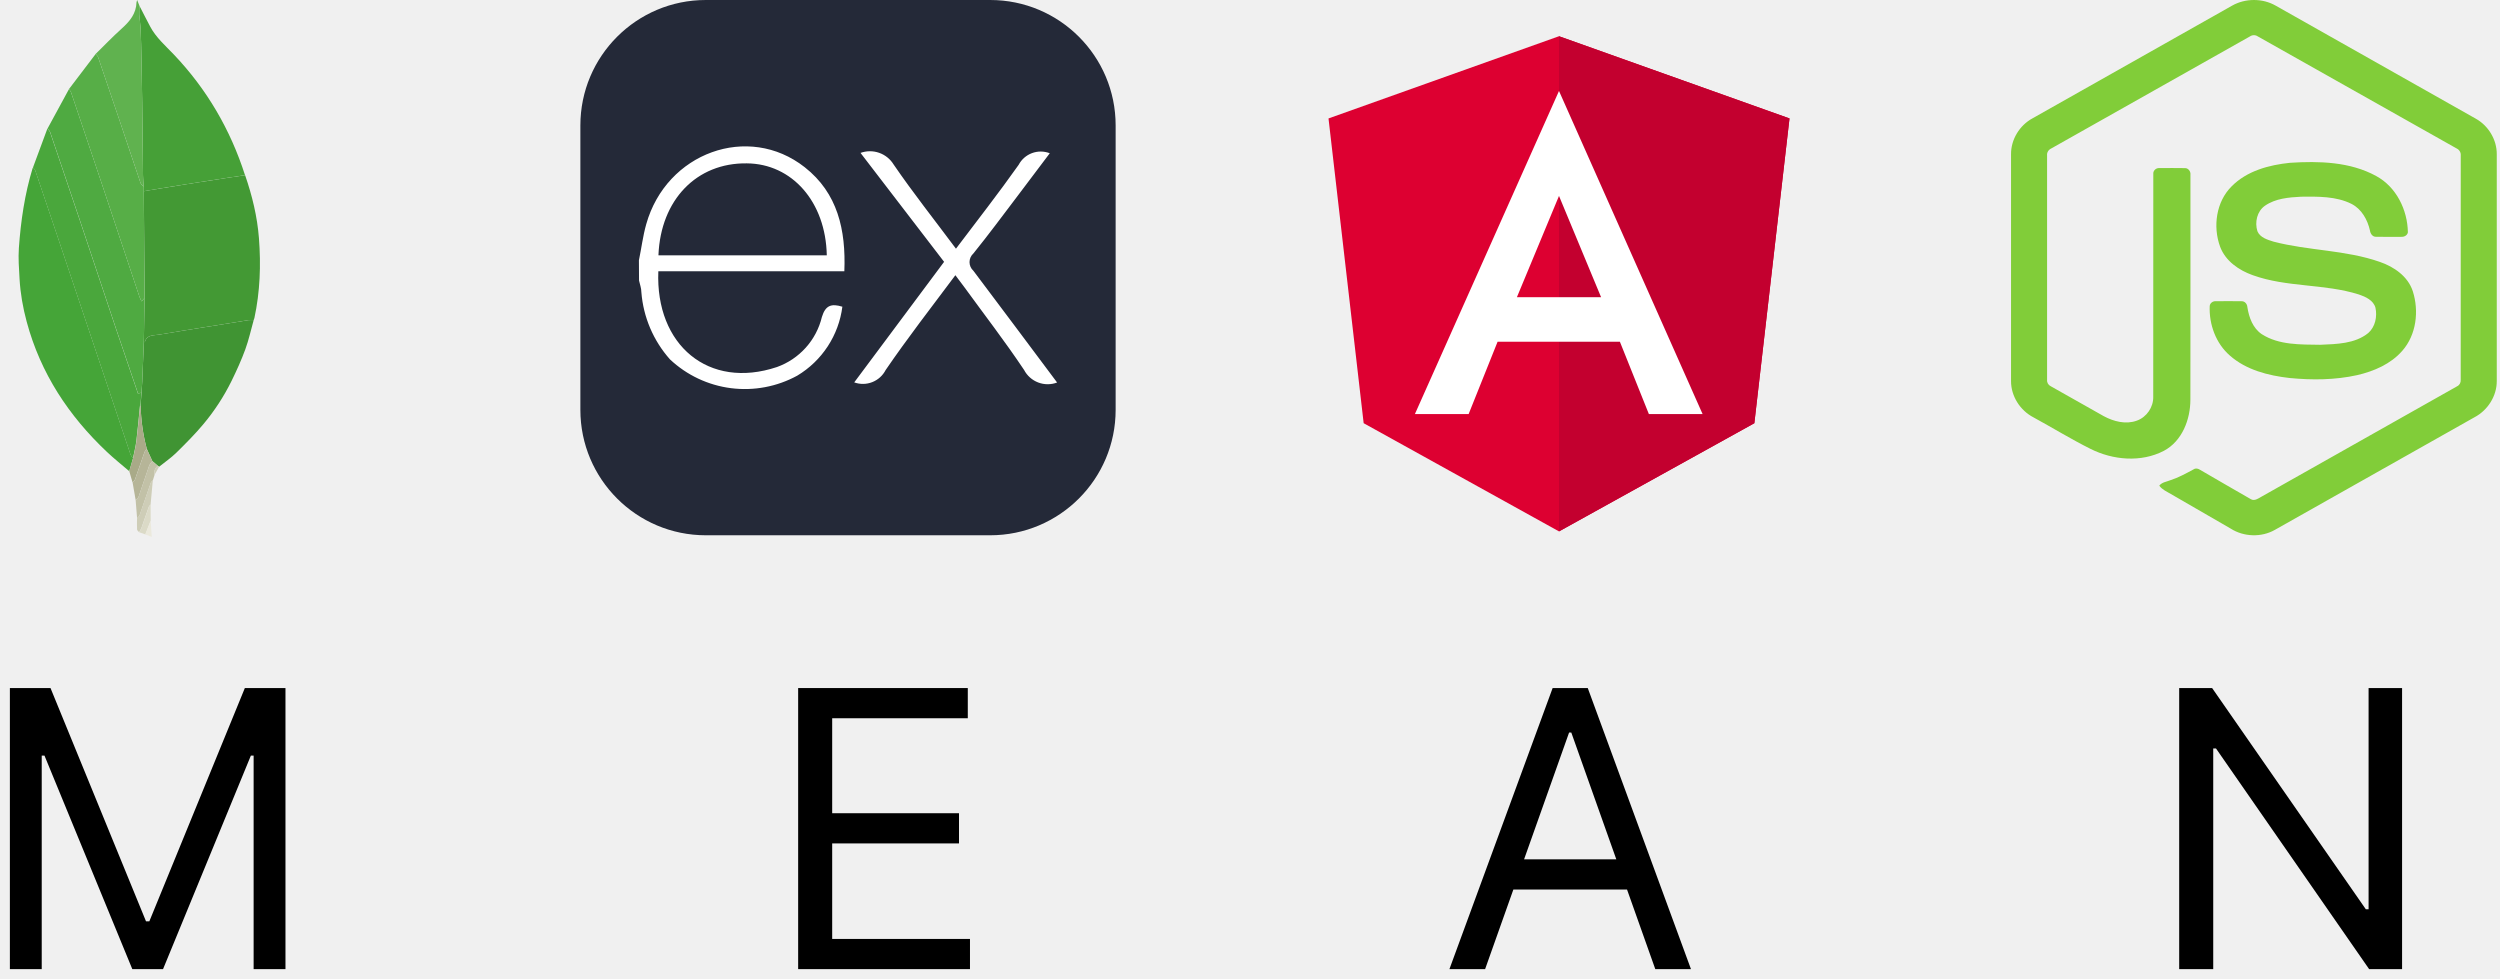
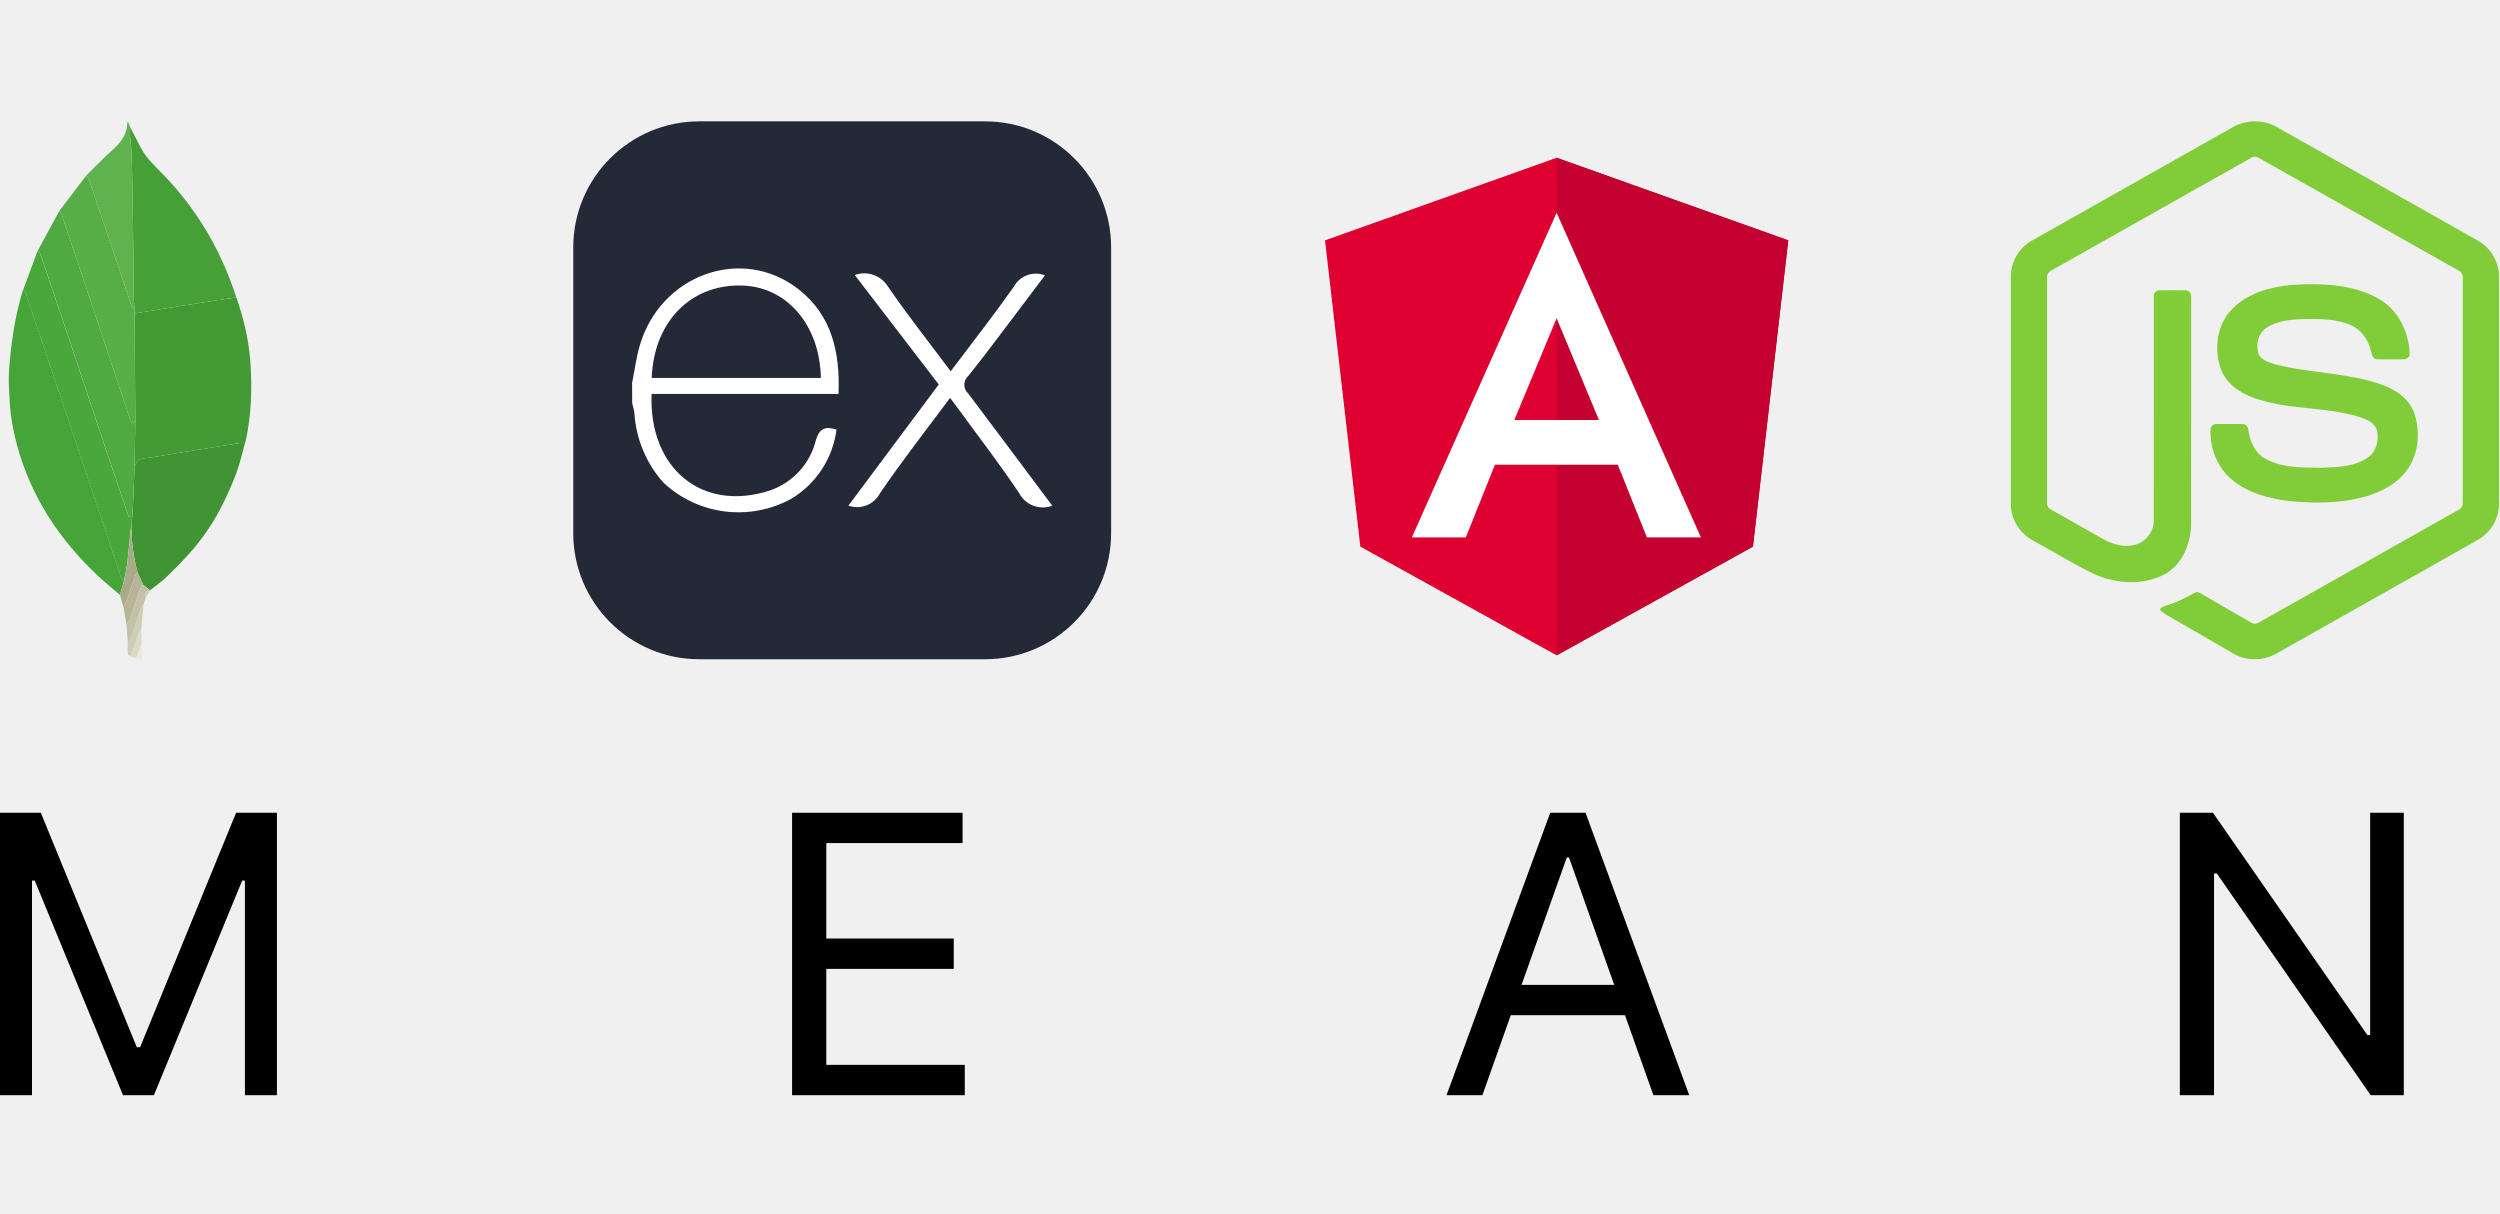
- <svg xmlns="http://www.w3.org/2000/svg" width="207" height="81" viewBox="0 0 207 81" fill="none">
-   <path d="M184.808 0.473C185.907 -0.156 187.339 -0.159 188.437 0.473C193.961 3.594 199.486 6.711 205.009 9.834C206.048 10.419 206.743 11.575 206.732 12.772V31.551C206.74 32.797 205.977 33.981 204.881 34.553C199.375 37.657 193.872 40.765 188.367 43.869C187.246 44.511 185.785 44.461 184.699 43.767C183.048 42.81 181.395 41.858 179.744 40.902C179.406 40.701 179.026 40.541 178.788 40.214C178.999 39.93 179.375 39.895 179.681 39.771C180.37 39.552 181.003 39.2 181.636 38.859C181.796 38.749 181.991 38.791 182.145 38.889C183.556 39.699 184.955 40.532 186.372 41.333C186.674 41.508 186.98 41.276 187.238 41.132C192.641 38.078 198.05 35.036 203.452 31.982C203.652 31.886 203.763 31.673 203.747 31.454C203.75 25.259 203.747 19.063 203.749 12.868C203.771 12.62 203.628 12.391 203.403 12.289C197.916 9.199 192.432 6.105 186.946 3.014C186.851 2.949 186.739 2.914 186.623 2.913C186.508 2.913 186.395 2.948 186.3 3.013C180.814 6.105 175.331 9.202 169.846 12.292C169.621 12.394 169.471 12.619 169.498 12.868C169.499 19.063 169.498 25.259 169.498 31.455C169.488 31.562 169.512 31.669 169.565 31.762C169.618 31.856 169.699 31.93 169.796 31.976C171.26 32.806 172.726 33.63 174.191 34.458C175.016 34.902 176.029 35.166 176.938 34.826C177.741 34.538 178.303 33.719 178.288 32.867C178.295 26.709 178.284 20.549 178.293 14.391C178.273 14.118 178.533 13.892 178.798 13.918C179.502 13.913 180.206 13.908 180.91 13.92C181.203 13.913 181.405 14.207 181.369 14.483C181.366 20.68 181.377 26.878 181.364 33.076C181.366 34.728 180.687 36.525 179.16 37.333C177.278 38.308 174.951 38.101 173.092 37.166C171.482 36.363 169.946 35.415 168.365 34.554C167.266 33.985 166.506 32.797 166.514 31.551V12.772C166.502 11.55 167.225 10.373 168.296 9.796C173.801 6.69 179.305 3.581 184.808 0.473Z" fill="#81CD39" />
-   <path d="M189.612 13.48C192.013 13.326 194.583 13.389 196.744 14.572C198.417 15.478 199.344 17.38 199.373 19.239C199.327 19.489 199.065 19.628 198.825 19.61C198.129 19.609 197.432 19.62 196.736 19.606C196.44 19.617 196.268 19.345 196.231 19.083C196.031 18.194 195.546 17.314 194.709 16.884C193.424 16.241 191.935 16.274 190.534 16.287C189.511 16.341 188.412 16.43 187.545 17.031C186.88 17.487 186.678 18.407 186.915 19.147C187.139 19.679 187.753 19.851 188.255 20.009C191.149 20.766 194.215 20.69 197.053 21.686C198.228 22.092 199.377 22.881 199.779 24.112C200.306 25.761 200.075 27.731 198.902 29.055C197.95 30.144 196.565 30.737 195.183 31.059C193.344 31.469 191.436 31.48 189.569 31.298C187.814 31.098 185.987 30.636 184.632 29.44C183.473 28.434 182.907 26.866 182.963 25.353C182.976 25.097 183.231 24.919 183.476 24.94C184.177 24.934 184.879 24.932 185.58 24.941C185.86 24.921 186.068 25.163 186.082 25.427C186.212 26.274 186.53 27.163 187.269 27.666C188.694 28.585 190.484 28.522 192.116 28.548C193.468 28.488 194.987 28.47 196.09 27.576C196.673 27.066 196.845 26.213 196.688 25.479C196.517 24.86 195.869 24.571 195.312 24.382C192.456 23.479 189.356 23.807 186.527 22.785C185.379 22.379 184.268 21.612 183.827 20.432C183.212 18.762 183.494 16.697 184.79 15.418C186.054 14.146 187.878 13.656 189.612 13.48Z" fill="#81CD39" />
-   <path d="M81.988 0H58.442C52.705 0 48.055 4.651 48.055 10.388V33.933C48.055 39.67 52.705 44.321 58.442 44.321H81.988C87.725 44.321 92.375 39.67 92.375 33.933V10.388C92.375 4.651 87.725 0 81.988 0Z" fill="#242938" />
-   <path d="M87.528 31.672C87.024 31.862 86.467 31.862 85.964 31.67C85.46 31.479 85.044 31.109 84.794 30.632C83.225 28.283 81.492 26.04 79.827 23.749L79.105 22.787C77.122 25.443 75.139 27.994 73.329 30.642C73.094 31.098 72.7 31.453 72.222 31.641C71.743 31.829 71.213 31.836 70.73 31.662L78.171 21.68L71.25 12.66C71.748 12.48 72.293 12.477 72.793 12.653C73.293 12.828 73.717 13.171 73.993 13.622C75.601 15.971 77.382 18.214 79.153 20.592C80.934 18.233 82.695 15.981 84.342 13.651C84.579 13.202 84.972 12.856 85.448 12.678C85.924 12.501 86.448 12.505 86.921 12.689L84.236 16.25C83.032 17.839 81.848 19.437 80.597 20.986C80.496 21.077 80.415 21.187 80.36 21.311C80.305 21.434 80.276 21.568 80.276 21.704C80.276 21.839 80.305 21.973 80.36 22.096C80.415 22.22 80.496 22.331 80.597 22.421C82.898 25.472 85.179 28.533 87.528 31.672ZM52.902 21.554C53.105 20.592 53.23 19.543 53.509 18.561C55.174 12.641 61.961 10.176 66.629 13.844C69.363 15.991 70.047 19.032 69.912 22.459H54.51C54.26 28.582 58.678 32.278 64.329 30.391C65.245 30.064 66.066 29.512 66.716 28.788C67.367 28.064 67.826 27.189 68.054 26.242C68.352 25.28 68.834 25.116 69.748 25.395C69.598 26.567 69.183 27.69 68.536 28.678C67.889 29.667 67.027 30.496 66.013 31.104C64.339 32.019 62.417 32.382 60.524 32.14C58.631 31.898 56.863 31.064 55.473 29.756C54.097 28.209 53.266 26.255 53.105 24.192C53.105 23.865 52.979 23.537 52.912 23.229C52.906 22.671 52.902 22.113 52.902 21.554ZM54.529 21.14H68.458C68.372 16.703 65.57 13.555 61.836 13.526C57.677 13.469 54.703 16.549 54.52 21.121L54.529 21.14Z" fill="white" />
-   <path fill-rule="evenodd" clip-rule="evenodd" d="M20.295 14.507C20.88 16.199 21.301 17.927 21.44 19.717C21.612 21.938 21.534 24.145 21.065 26.329L21.005 26.504C20.858 26.505 20.708 26.486 20.564 26.508C19.351 26.699 18.139 26.897 16.927 27.093C15.673 27.297 14.419 27.492 13.168 27.708C12.725 27.785 12.176 27.694 11.997 28.306L11.911 28.335L11.972 24.672L11.91 15.832L12.494 15.732C13.449 15.576 14.404 15.417 15.36 15.265C16.5 15.084 17.642 14.908 18.783 14.731C19.287 14.654 19.791 14.582 20.295 14.507Z" fill="#439934" />
-   <path fill-rule="evenodd" clip-rule="evenodd" d="M10.701 39.015C10.085 38.486 9.447 37.979 8.857 37.422C5.68 34.426 3.356 30.898 2.212 26.646C1.896 25.476 1.686 24.286 1.618 23.077C1.571 22.231 1.503 21.377 1.563 20.535C1.722 18.296 2.046 16.078 2.702 13.921L2.738 13.871C2.802 13.956 2.894 14.031 2.926 14.127C3.568 16.015 4.204 17.904 4.837 19.795C6.826 25.736 8.813 31.678 10.805 37.618C10.844 37.734 10.945 37.829 11.018 37.933L10.701 39.015Z" fill="#45A538" />
-   <path fill-rule="evenodd" clip-rule="evenodd" d="M20.288 14.506C19.784 14.581 19.279 14.654 18.776 14.731C17.635 14.908 16.493 15.084 15.353 15.265C14.397 15.417 13.443 15.575 12.487 15.732L11.903 15.832L11.899 15.451C11.879 15.138 11.847 14.825 11.842 14.512L11.777 8.522C11.762 7.273 11.739 6.023 11.713 4.774C11.701 3.998 11.678 3.222 11.646 2.446C11.627 2.029 11.56 1.615 11.533 1.198C11.517 0.958 11.538 0.717 11.544 0.477C11.841 1.053 12.133 1.635 12.439 2.207C12.922 3.112 13.693 3.779 14.387 4.507C17.128 7.385 19.075 10.728 20.288 14.506Z" fill="#46A037" />
-   <path fill-rule="evenodd" clip-rule="evenodd" d="M11.911 28.336L11.997 28.307C12.176 27.694 12.724 27.785 13.168 27.709C14.419 27.492 15.673 27.297 16.927 27.094C18.139 26.898 19.351 26.7 20.564 26.509C20.708 26.486 20.858 26.505 21.005 26.505C20.778 27.314 20.599 28.141 20.312 28.927C19.985 29.82 19.59 30.691 19.171 31.545C18.542 32.819 17.765 34.013 16.855 35.103C16.155 35.944 15.376 36.722 14.595 37.49C14.162 37.914 13.654 38.26 13.18 38.642L13.056 38.558L12.614 38.18L12.157 37.176C11.844 36.005 11.673 34.801 11.648 33.59L11.657 33.386L11.72 32.501C11.74 32.199 11.768 31.898 11.781 31.596C11.826 30.51 11.867 29.423 11.911 28.336Z" fill="#409433" />
-   <path fill-rule="evenodd" clip-rule="evenodd" d="M11.909 28.335C11.866 29.422 11.825 30.509 11.779 31.596C11.766 31.899 11.739 32.2 11.717 32.502L11.439 32.607C10.82 30.784 10.2 28.98 9.594 27.172C8.591 24.18 7.601 21.183 6.6 18.19C5.792 15.775 4.978 13.361 4.158 10.949C4.12 10.837 4.01 10.748 3.934 10.648L5.718 7.367C5.78 7.473 5.86 7.573 5.899 7.688C6.724 10.13 7.548 12.574 8.365 15.02C9.428 18.202 10.484 21.386 11.546 24.569C11.589 24.696 11.658 24.813 11.725 24.956L11.97 24.672L11.909 28.335Z" fill="#4FAA41" />
-   <path fill-rule="evenodd" clip-rule="evenodd" d="M3.923 10.648C4 10.748 4.11 10.837 4.148 10.949C4.968 13.361 5.782 15.775 6.59 18.19C7.591 21.183 8.581 24.18 9.584 27.172C10.19 28.98 10.809 30.784 11.429 32.607L11.707 32.502L11.645 33.386L11.588 33.59C11.491 34.558 11.409 35.528 11.291 36.495C11.232 36.979 11.106 37.454 11.01 37.933C10.938 37.829 10.836 37.734 10.797 37.618C8.804 31.678 6.818 25.736 4.829 19.795C4.196 17.904 3.559 16.015 2.918 14.127C2.886 14.031 2.794 13.956 2.73 13.871L3.923 10.648Z" fill="#4AA73C" />
-   <path fill-rule="evenodd" clip-rule="evenodd" d="M11.968 24.672L11.724 24.956C11.657 24.814 11.587 24.697 11.545 24.57C10.483 21.387 9.427 18.203 8.364 15.02C7.546 12.575 6.724 10.131 5.898 7.688C5.859 7.574 5.778 7.474 5.717 7.367L7.924 4.465C7.993 4.557 8.092 4.64 8.128 4.744C8.741 6.538 9.348 8.334 9.952 10.131C10.516 11.809 11.071 13.49 11.642 15.165C11.68 15.277 11.813 15.357 11.902 15.452L11.907 15.833L11.968 24.672Z" fill="#57AE47" />
-   <path fill-rule="evenodd" clip-rule="evenodd" d="M11.9 15.451C11.811 15.357 11.678 15.277 11.64 15.165C11.07 13.489 10.514 11.809 9.95 10.13C9.347 8.333 8.739 6.538 8.127 4.744C8.091 4.639 7.992 4.557 7.922 4.464C8.639 3.761 9.335 3.033 10.081 2.363C10.745 1.767 11.278 1.129 11.303 0.188L11.356 0L11.545 0.476C11.54 0.717 11.518 0.958 11.534 1.198C11.561 1.614 11.629 2.029 11.647 2.445C11.682 3.221 11.699 3.997 11.715 4.774C11.74 6.023 11.763 7.272 11.778 8.522L11.843 14.512C11.848 14.825 11.881 15.139 11.9 15.451Z" fill="#60B24F" />
-   <path fill-rule="evenodd" clip-rule="evenodd" d="M11.02 37.933C11.116 37.454 11.243 36.979 11.302 36.495C11.42 35.529 11.502 34.558 11.599 33.59L11.623 33.586L11.647 33.591C11.672 34.802 11.842 36.006 12.155 37.177C12.091 37.262 12.001 37.337 11.966 37.432C11.701 38.179 11.451 38.933 11.185 39.679C11.149 39.782 11.047 39.861 10.976 39.95L10.703 39.015L11.02 37.933Z" fill="#A9AA88" />
-   <path fill-rule="evenodd" clip-rule="evenodd" d="M10.979 39.951C11.05 39.861 11.152 39.782 11.188 39.68C11.454 38.933 11.704 38.179 11.969 37.432C12.003 37.337 12.094 37.262 12.158 37.177L12.616 38.181C12.525 38.309 12.4 38.425 12.35 38.567L11.474 41.14C11.438 41.244 11.315 41.316 11.232 41.404L10.979 39.951Z" fill="#B6B598" />
-   <path fill-rule="evenodd" clip-rule="evenodd" d="M11.23 41.403C11.313 41.316 11.436 41.243 11.472 41.14L12.348 38.567C12.398 38.424 12.524 38.308 12.614 38.18L13.056 38.558C12.843 38.769 12.724 39.014 12.796 39.322L12.661 39.763C12.6 39.838 12.511 39.904 12.481 39.99C12.175 40.866 11.884 41.747 11.575 42.623C11.536 42.733 11.428 42.821 11.352 42.919L11.23 41.403Z" fill="#C2C1A7" />
-   <path fill-rule="evenodd" clip-rule="evenodd" d="M11.346 42.918C11.422 42.82 11.53 42.732 11.569 42.622C11.877 41.746 12.169 40.865 12.475 39.989C12.505 39.903 12.593 39.838 12.654 39.762L12.469 41.783C12.419 41.84 12.348 41.89 12.324 41.956L11.706 43.726C11.663 43.846 11.58 43.954 11.515 44.067C11.457 43.992 11.354 43.919 11.349 43.841C11.331 43.534 11.344 43.226 11.346 42.918Z" fill="#CECDB7" />
-   <path fill-rule="evenodd" clip-rule="evenodd" d="M11.52 44.069C11.584 43.956 11.667 43.848 11.711 43.727L12.328 41.958C12.352 41.891 12.424 41.841 12.473 41.784L12.478 43.111L12.034 44.249L11.52 44.069Z" fill="#DBDAC7" />
-   <path fill-rule="evenodd" clip-rule="evenodd" d="M12.027 44.249L12.472 43.11L12.563 44.457L12.027 44.249Z" fill="#EBE9DC" />
-   <path fill-rule="evenodd" clip-rule="evenodd" d="M12.792 39.322C12.721 39.014 12.839 38.77 13.053 38.558L13.176 38.642L12.792 39.322Z" fill="#CECDB7" />
-   <path fill-rule="evenodd" clip-rule="evenodd" d="M11.644 33.593L11.62 33.589L11.596 33.593L11.653 33.386L11.644 33.593Z" fill="#4FAA41" />
-   <path d="M129.085 3L110 9.807L112.911 35.041L129.085 44L145.26 35.041L148.171 9.806L129.085 3Z" fill="#DD0031" />
-   <path d="M129.086 3V7.551V7.531V44L145.261 35.041L148.171 9.806L129.086 3Z" fill="#C3002F" />
-   <path d="M129.085 7.531L117.154 34.283H121.603L124 28.296H134.127L136.526 34.283H140.974L129.085 7.531ZM132.569 24.606H125.6L129.085 16.222L132.569 24.606Z" fill="white" />
-   <path d="M0.818 56.971H4.182L12.091 76.289H12.364L20.273 56.971H23.637V80.244H21V62.562H20.773L13.5 80.244H10.955L3.682 62.562H3.455V80.244H0.818V56.971Z" fill="black" />
-   <path d="M66.087 80.244V56.971H80.133V59.471H68.905V67.335H79.405V69.835H68.905V77.744H80.314V80.244H66.087Z" fill="black" />
-   <path d="M122.967 80.244H120.012L128.558 56.971H131.467L140.012 80.244H137.058L130.103 60.653H129.921L122.967 80.244ZM124.058 71.153H135.967V73.653H124.058V71.153Z" fill="black" />
-   <path d="M198.892 56.971V80.244H196.164L183.483 61.971H183.255V80.244H180.437V56.971H183.164L195.892 75.289H196.119V56.971H198.892Z" fill="black" />
+ <svg xmlns="http://www.w3.org/2000/svg" width="206" height="100" viewBox="0 0 206 100" fill="none">
+   <path d="M183.99 10.473C185.089 9.844 186.52 9.841 187.618 10.473C193.142 13.594 198.668 16.711 204.191 19.834C205.23 20.419 205.925 21.575 205.914 22.772V41.551C205.922 42.798 205.158 43.981 204.062 44.553C198.557 47.657 193.054 50.765 187.549 53.869C186.427 54.511 184.967 54.461 183.88 53.767C182.23 52.81 180.576 51.858 178.926 50.902C178.588 50.701 178.208 50.541 177.97 50.214C178.18 49.93 178.557 49.895 178.863 49.771C179.552 49.552 180.185 49.2 180.817 48.859C180.978 48.749 181.173 48.791 181.326 48.889C182.738 49.699 184.137 50.532 185.553 51.333C185.855 51.508 186.161 51.276 186.419 51.132C191.822 48.078 197.232 45.036 202.634 41.982C202.834 41.886 202.945 41.673 202.928 41.454C202.932 35.259 202.929 29.063 202.93 22.868C202.953 22.62 202.809 22.391 202.584 22.289C197.098 19.199 191.614 16.105 186.128 13.014C186.033 12.949 185.92 12.914 185.805 12.913C185.69 12.913 185.577 12.948 185.482 13.013C179.996 16.105 174.513 19.202 169.027 22.292C168.803 22.394 168.653 22.619 168.679 22.868C168.68 29.063 168.679 35.259 168.679 41.455C168.67 41.562 168.693 41.669 168.747 41.762C168.8 41.856 168.881 41.93 168.978 41.976C170.442 42.806 171.907 43.63 173.372 44.458C174.198 44.902 175.211 45.166 176.12 44.826C176.922 44.538 177.485 43.719 177.469 42.867C177.477 36.709 177.466 30.549 177.475 24.391C177.455 24.118 177.714 23.892 177.98 23.918C178.684 23.913 179.388 23.908 180.091 23.92C180.385 23.913 180.587 24.207 180.551 24.483C180.548 30.68 180.558 36.878 180.546 43.076C180.548 44.728 179.869 46.525 178.341 47.333C176.459 48.308 174.133 48.101 172.273 47.166C170.664 46.363 169.127 45.415 167.546 44.554C166.447 43.985 165.688 42.797 165.695 41.551V22.772C165.684 21.55 166.406 20.373 167.477 19.797C172.982 16.69 178.486 13.581 183.99 10.473Z" fill="#81CD39" />
+   <path d="M188.794 23.48C191.195 23.326 193.765 23.389 195.925 24.572C197.598 25.478 198.526 27.38 198.555 29.239C198.508 29.489 198.246 29.628 198.007 29.61C197.311 29.609 196.614 29.62 195.917 29.606C195.622 29.617 195.45 29.345 195.413 29.083C195.213 28.194 194.728 27.314 193.891 26.884C192.606 26.241 191.117 26.274 189.716 26.287C188.693 26.341 187.593 26.43 186.727 27.031C186.062 27.487 185.86 28.407 186.097 29.147C186.321 29.679 186.935 29.851 187.437 30.009C190.33 30.766 193.396 30.69 196.234 31.686C197.41 32.092 198.559 32.881 198.961 34.112C199.487 35.761 199.257 37.731 198.083 39.055C197.132 40.144 195.747 40.737 194.365 41.059C192.526 41.469 190.618 41.48 188.751 41.298C186.996 41.097 185.168 40.636 183.813 39.44C182.654 38.434 182.088 36.866 182.144 35.353C182.158 35.097 182.412 34.919 182.657 34.94C183.359 34.934 184.06 34.932 184.762 34.941C185.042 34.921 185.25 35.163 185.264 35.427C185.393 36.274 185.712 37.163 186.451 37.666C187.876 38.585 189.665 38.522 191.298 38.548C192.65 38.488 194.168 38.47 195.272 37.576C195.854 37.066 196.027 36.213 195.869 35.479C195.699 34.86 195.051 34.571 194.494 34.382C191.638 33.479 188.537 33.807 185.709 32.785C184.56 32.379 183.45 31.612 183.009 30.432C182.393 28.762 182.675 26.697 183.971 25.418C185.235 24.146 187.059 23.656 188.794 23.48Z" fill="#81CD39" />
+   <path d="M81.169 10H57.624C51.887 10 47.236 14.651 47.236 20.388V43.933C47.236 49.67 51.887 54.321 57.624 54.321H81.169C86.906 54.321 91.557 49.67 91.557 43.933V20.388C91.557 14.651 86.906 10 81.169 10Z" fill="#242938" />
+   <path d="M86.71 41.672C86.206 41.862 85.649 41.862 85.145 41.67C84.642 41.479 84.225 41.109 83.976 40.632C82.407 38.283 80.674 36.04 79.009 33.749L78.287 32.787C76.303 35.443 74.32 37.994 72.511 40.642C72.275 41.098 71.882 41.453 71.403 41.641C70.925 41.829 70.395 41.836 69.912 41.662L77.353 31.68L70.431 22.66C70.93 22.48 71.475 22.477 71.975 22.653C72.475 22.828 72.898 23.171 73.175 23.622C74.783 25.971 76.564 28.214 78.335 30.592C80.116 28.233 81.877 25.981 83.523 23.651C83.76 23.202 84.154 22.856 84.63 22.678C85.106 22.501 85.63 22.505 86.103 22.689L83.417 26.25C82.214 27.839 81.03 29.437 79.779 30.986C79.678 31.077 79.597 31.187 79.542 31.311C79.487 31.434 79.458 31.568 79.458 31.704C79.458 31.839 79.487 31.973 79.542 32.096C79.597 32.22 79.678 32.331 79.779 32.421C82.079 35.472 84.361 38.533 86.71 41.672ZM52.084 31.554C52.286 30.592 52.411 29.543 52.691 28.561C54.356 22.641 61.142 20.176 65.811 23.844C68.545 25.991 69.228 29.032 69.094 32.459H53.692C53.441 38.582 57.86 42.278 63.51 40.391C64.427 40.063 65.247 39.513 65.898 38.788C66.548 38.064 67.008 37.189 67.236 36.242C67.534 35.28 68.015 35.116 68.93 35.395C68.779 36.567 68.365 37.69 67.718 38.678C67.071 39.667 66.209 40.496 65.195 41.104C63.52 42.019 61.599 42.382 59.706 42.14C57.813 41.898 56.044 41.064 54.654 39.756C53.279 38.209 52.447 36.255 52.286 34.192C52.286 33.865 52.161 33.537 52.094 33.229C52.087 32.671 52.084 32.113 52.084 31.554ZM53.711 31.14H67.64C67.553 26.703 64.752 23.555 61.017 23.526C56.859 23.468 53.884 26.549 53.701 31.121L53.711 31.14Z" fill="white" />
+   <path fill-rule="evenodd" clip-rule="evenodd" d="M19.477 24.507C20.062 26.199 20.483 27.927 20.622 29.717C20.793 31.938 20.715 34.145 20.247 36.33L20.186 36.504C20.04 36.505 19.89 36.486 19.746 36.508C18.533 36.699 17.321 36.897 16.108 37.093C14.855 37.297 13.601 37.492 12.35 37.708C11.906 37.785 11.358 37.694 11.179 38.306L11.093 38.335L11.153 34.672L11.092 25.832L11.676 25.732C12.631 25.576 13.585 25.417 14.541 25.265C15.682 25.084 16.823 24.908 17.964 24.731C18.468 24.654 18.973 24.582 19.477 24.507Z" fill="#439934" />
+   <path fill-rule="evenodd" clip-rule="evenodd" d="M9.882 49.015C9.266 48.486 8.629 47.979 8.039 47.422C4.862 44.426 2.538 40.898 1.393 36.646C1.078 35.476 0.868 34.286 0.8 33.077C0.752 32.231 0.684 31.377 0.744 30.535C0.903 28.296 1.227 26.078 1.884 23.921L1.92 23.871C1.984 23.956 2.075 24.031 2.108 24.127C2.749 26.015 3.385 27.904 4.018 29.795C6.008 35.736 7.994 41.678 9.987 47.618C10.026 47.734 10.127 47.829 10.199 47.933L9.882 49.015Z" fill="#45A538" />
+   <path fill-rule="evenodd" clip-rule="evenodd" d="M19.47 24.506C18.965 24.581 18.461 24.654 17.958 24.731C16.816 24.907 15.675 25.084 14.535 25.265C13.579 25.417 12.624 25.576 11.669 25.732L11.085 25.832L11.08 25.451C11.061 25.138 11.028 24.825 11.024 24.512L10.959 18.523C10.943 17.273 10.92 16.023 10.895 14.774C10.882 13.998 10.86 13.222 10.828 12.446C10.809 12.029 10.742 11.614 10.715 11.198C10.699 10.959 10.72 10.717 10.725 10.477C11.023 11.053 11.315 11.635 11.62 12.207C12.104 13.112 12.874 13.779 13.569 14.507C16.31 17.384 18.256 20.728 19.47 24.506Z" fill="#46A037" />
+   <path fill-rule="evenodd" clip-rule="evenodd" d="M11.092 38.336L11.178 38.307C11.357 37.694 11.906 37.785 12.349 37.709C13.6 37.492 14.855 37.297 16.108 37.094C17.32 36.898 18.532 36.7 19.746 36.509C19.889 36.486 20.039 36.505 20.186 36.505C19.96 37.314 19.781 38.141 19.493 38.928C19.167 39.82 18.771 40.691 18.352 41.545C17.724 42.819 16.947 44.013 16.037 45.103C15.337 45.944 14.557 46.722 13.776 47.49C13.344 47.914 12.835 48.26 12.361 48.642L12.238 48.558L11.796 48.18L11.338 47.176C11.026 46.005 10.855 44.801 10.83 43.59L10.839 43.386L10.901 42.501C10.922 42.199 10.949 41.898 10.962 41.596C11.008 40.51 11.049 39.423 11.092 38.336Z" fill="#409433" />
+   <path fill-rule="evenodd" clip-rule="evenodd" d="M11.091 38.335C11.048 39.422 11.007 40.509 10.96 41.596C10.947 41.899 10.92 42.2 10.899 42.502L10.62 42.607C10.001 40.784 9.381 38.98 8.775 37.172C7.773 34.18 6.783 31.183 5.782 28.19C4.974 25.775 4.16 23.361 3.34 20.949C3.301 20.837 3.192 20.748 3.115 20.648L4.9 17.367C4.961 17.473 5.042 17.573 5.081 17.688C5.906 20.131 6.73 22.574 7.547 25.02C8.61 28.202 9.666 31.386 10.728 34.569C10.77 34.696 10.84 34.813 10.907 34.956L11.151 34.672L11.091 38.335Z" fill="#4FAA41" />
+   <path fill-rule="evenodd" clip-rule="evenodd" d="M3.105 20.648C3.182 20.748 3.292 20.837 3.33 20.949C4.149 23.361 4.963 25.775 5.772 28.19C6.773 31.183 7.763 34.18 8.765 37.172C9.371 38.98 9.991 40.784 10.61 42.607L10.889 42.502L10.826 43.386L10.77 43.59C10.673 44.558 10.591 45.528 10.473 46.495C10.414 46.979 10.287 47.454 10.191 47.933C10.119 47.829 10.018 47.734 9.979 47.618C7.986 41.678 6 35.736 4.011 29.795C3.378 27.904 2.741 26.015 2.1 24.127C2.068 24.031 1.976 23.956 1.912 23.871L3.105 20.648Z" fill="#4AA73C" />
+   <path fill-rule="evenodd" clip-rule="evenodd" d="M11.15 34.672L10.905 34.956C10.839 34.814 10.769 34.697 10.727 34.57C9.665 31.387 8.609 28.203 7.546 25.02C6.728 22.575 5.906 20.131 5.079 17.688C5.041 17.574 4.96 17.474 4.898 17.367L7.105 14.465C7.175 14.557 7.274 14.64 7.31 14.744C7.923 16.538 8.529 18.334 9.133 20.131C9.697 21.809 10.253 23.49 10.823 25.165C10.862 25.277 10.995 25.357 11.084 25.452L11.088 25.833L11.15 34.672Z" fill="#57AE47" />
+   <path fill-rule="evenodd" clip-rule="evenodd" d="M11.082 25.451C10.993 25.357 10.86 25.277 10.822 25.165C10.252 23.489 9.696 21.809 9.132 20.13C8.528 18.333 7.92 16.538 7.308 14.744C7.272 14.639 7.173 14.557 7.104 14.464C7.821 13.761 8.516 13.033 9.263 12.363C9.927 11.767 10.46 11.129 10.485 10.188L10.537 10L10.726 10.476C10.722 10.717 10.7 10.958 10.716 11.198C10.743 11.614 10.81 12.029 10.829 12.445C10.864 13.221 10.88 13.997 10.896 14.774C10.921 16.023 10.944 17.273 10.96 18.522L11.025 24.512C11.03 24.826 11.063 25.139 11.082 25.451Z" fill="#60B24F" />
+   <path fill-rule="evenodd" clip-rule="evenodd" d="M10.202 47.933C10.298 47.454 10.424 46.979 10.484 46.495C10.602 45.529 10.684 44.558 10.78 43.59L10.805 43.586L10.829 43.591C10.853 44.802 11.024 46.006 11.337 47.177C11.272 47.262 11.182 47.337 11.148 47.432C10.883 48.179 10.633 48.933 10.367 49.679C10.33 49.782 10.228 49.861 10.157 49.95L9.885 49.015L10.202 47.933Z" fill="#A9AA88" />
+   <path fill-rule="evenodd" clip-rule="evenodd" d="M10.16 49.951C10.231 49.861 10.333 49.782 10.37 49.68C10.636 48.933 10.886 48.179 11.151 47.432C11.185 47.337 11.275 47.262 11.34 47.177L11.797 48.181C11.707 48.309 11.582 48.425 11.532 48.567L10.656 51.14C10.62 51.244 10.497 51.316 10.414 51.404L10.16 49.951Z" fill="#B6B598" />
+   <path fill-rule="evenodd" clip-rule="evenodd" d="M10.412 51.403C10.495 51.316 10.618 51.243 10.654 51.14L11.53 48.567C11.58 48.424 11.705 48.308 11.795 48.18L12.238 48.558C12.024 48.769 11.905 49.014 11.977 49.322L11.843 49.763C11.781 49.838 11.693 49.904 11.663 49.99C11.357 50.866 11.065 51.747 10.757 52.623C10.718 52.733 10.61 52.821 10.534 52.919L10.412 51.403Z" fill="#C2C1A7" />
+   <path fill-rule="evenodd" clip-rule="evenodd" d="M10.527 52.918C10.604 52.82 10.712 52.732 10.751 52.622C11.059 51.746 11.351 50.865 11.656 49.989C11.686 49.903 11.775 49.838 11.836 49.762L11.65 51.783C11.601 51.84 11.529 51.89 11.505 51.956L10.888 53.726C10.845 53.846 10.761 53.954 10.697 54.067C10.639 53.992 10.536 53.919 10.531 53.841C10.513 53.534 10.526 53.226 10.527 52.918Z" fill="#CECDB7" />
+   <path fill-rule="evenodd" clip-rule="evenodd" d="M10.701 54.069C10.766 53.956 10.849 53.848 10.893 53.727L11.51 51.958C11.534 51.891 11.606 51.841 11.655 51.784L11.66 53.111L11.216 54.249L10.701 54.069Z" fill="#DBDAC7" />
+   <path fill-rule="evenodd" clip-rule="evenodd" d="M11.209 54.249L11.653 53.11L11.745 54.457L11.209 54.249Z" fill="#EBE9DC" />
+   <path fill-rule="evenodd" clip-rule="evenodd" d="M11.974 49.322C11.903 49.014 12.021 48.77 12.235 48.558L12.358 48.642L11.974 49.322Z" fill="#CECDB7" />
+   <path fill-rule="evenodd" clip-rule="evenodd" d="M10.826 43.593L10.802 43.589L10.777 43.593L10.835 43.386L10.826 43.593Z" fill="#4FAA41" />
+   <path d="M128.267 13L109.182 19.806L112.092 45.041L128.267 54L144.442 45.041L147.353 19.806L128.267 13Z" fill="#DD0031" />
+   <path d="M128.268 13V17.551V17.531V54L144.442 45.041L147.353 19.806L128.268 13Z" fill="#C3002F" />
+   <path d="M128.266 17.531L116.336 44.283H120.784L123.181 38.296H133.308L135.707 44.283H140.156L128.266 17.531ZM131.751 34.606H124.782L128.266 26.222L131.751 34.606Z" fill="white" />
+   <path d="M0 66.971H3.364L11.273 86.289H11.546L19.454 66.971H22.818V90.244H20.182V72.562H19.954L12.682 90.244H10.136L2.864 72.562H2.636V90.244H0V66.971Z" fill="black" />
+   <path d="M65.269 90.244V66.971H79.314V69.471H68.087V77.335H78.587V79.835H68.087V87.744H79.496V90.244H65.269Z" fill="black" />
+   <path d="M122.148 90.244H119.194L127.739 66.971H130.648L139.194 90.244H136.239L129.285 70.653H129.103L122.148 90.244ZM123.239 81.153H135.148V83.653H123.239V81.153Z" fill="black" />
+   <path d="M198.073 66.971V90.244H195.346L182.664 71.971H182.437V90.244H179.619V66.971H182.346L195.073 85.289H195.301V66.971H198.073Z" fill="black" />
</svg>
